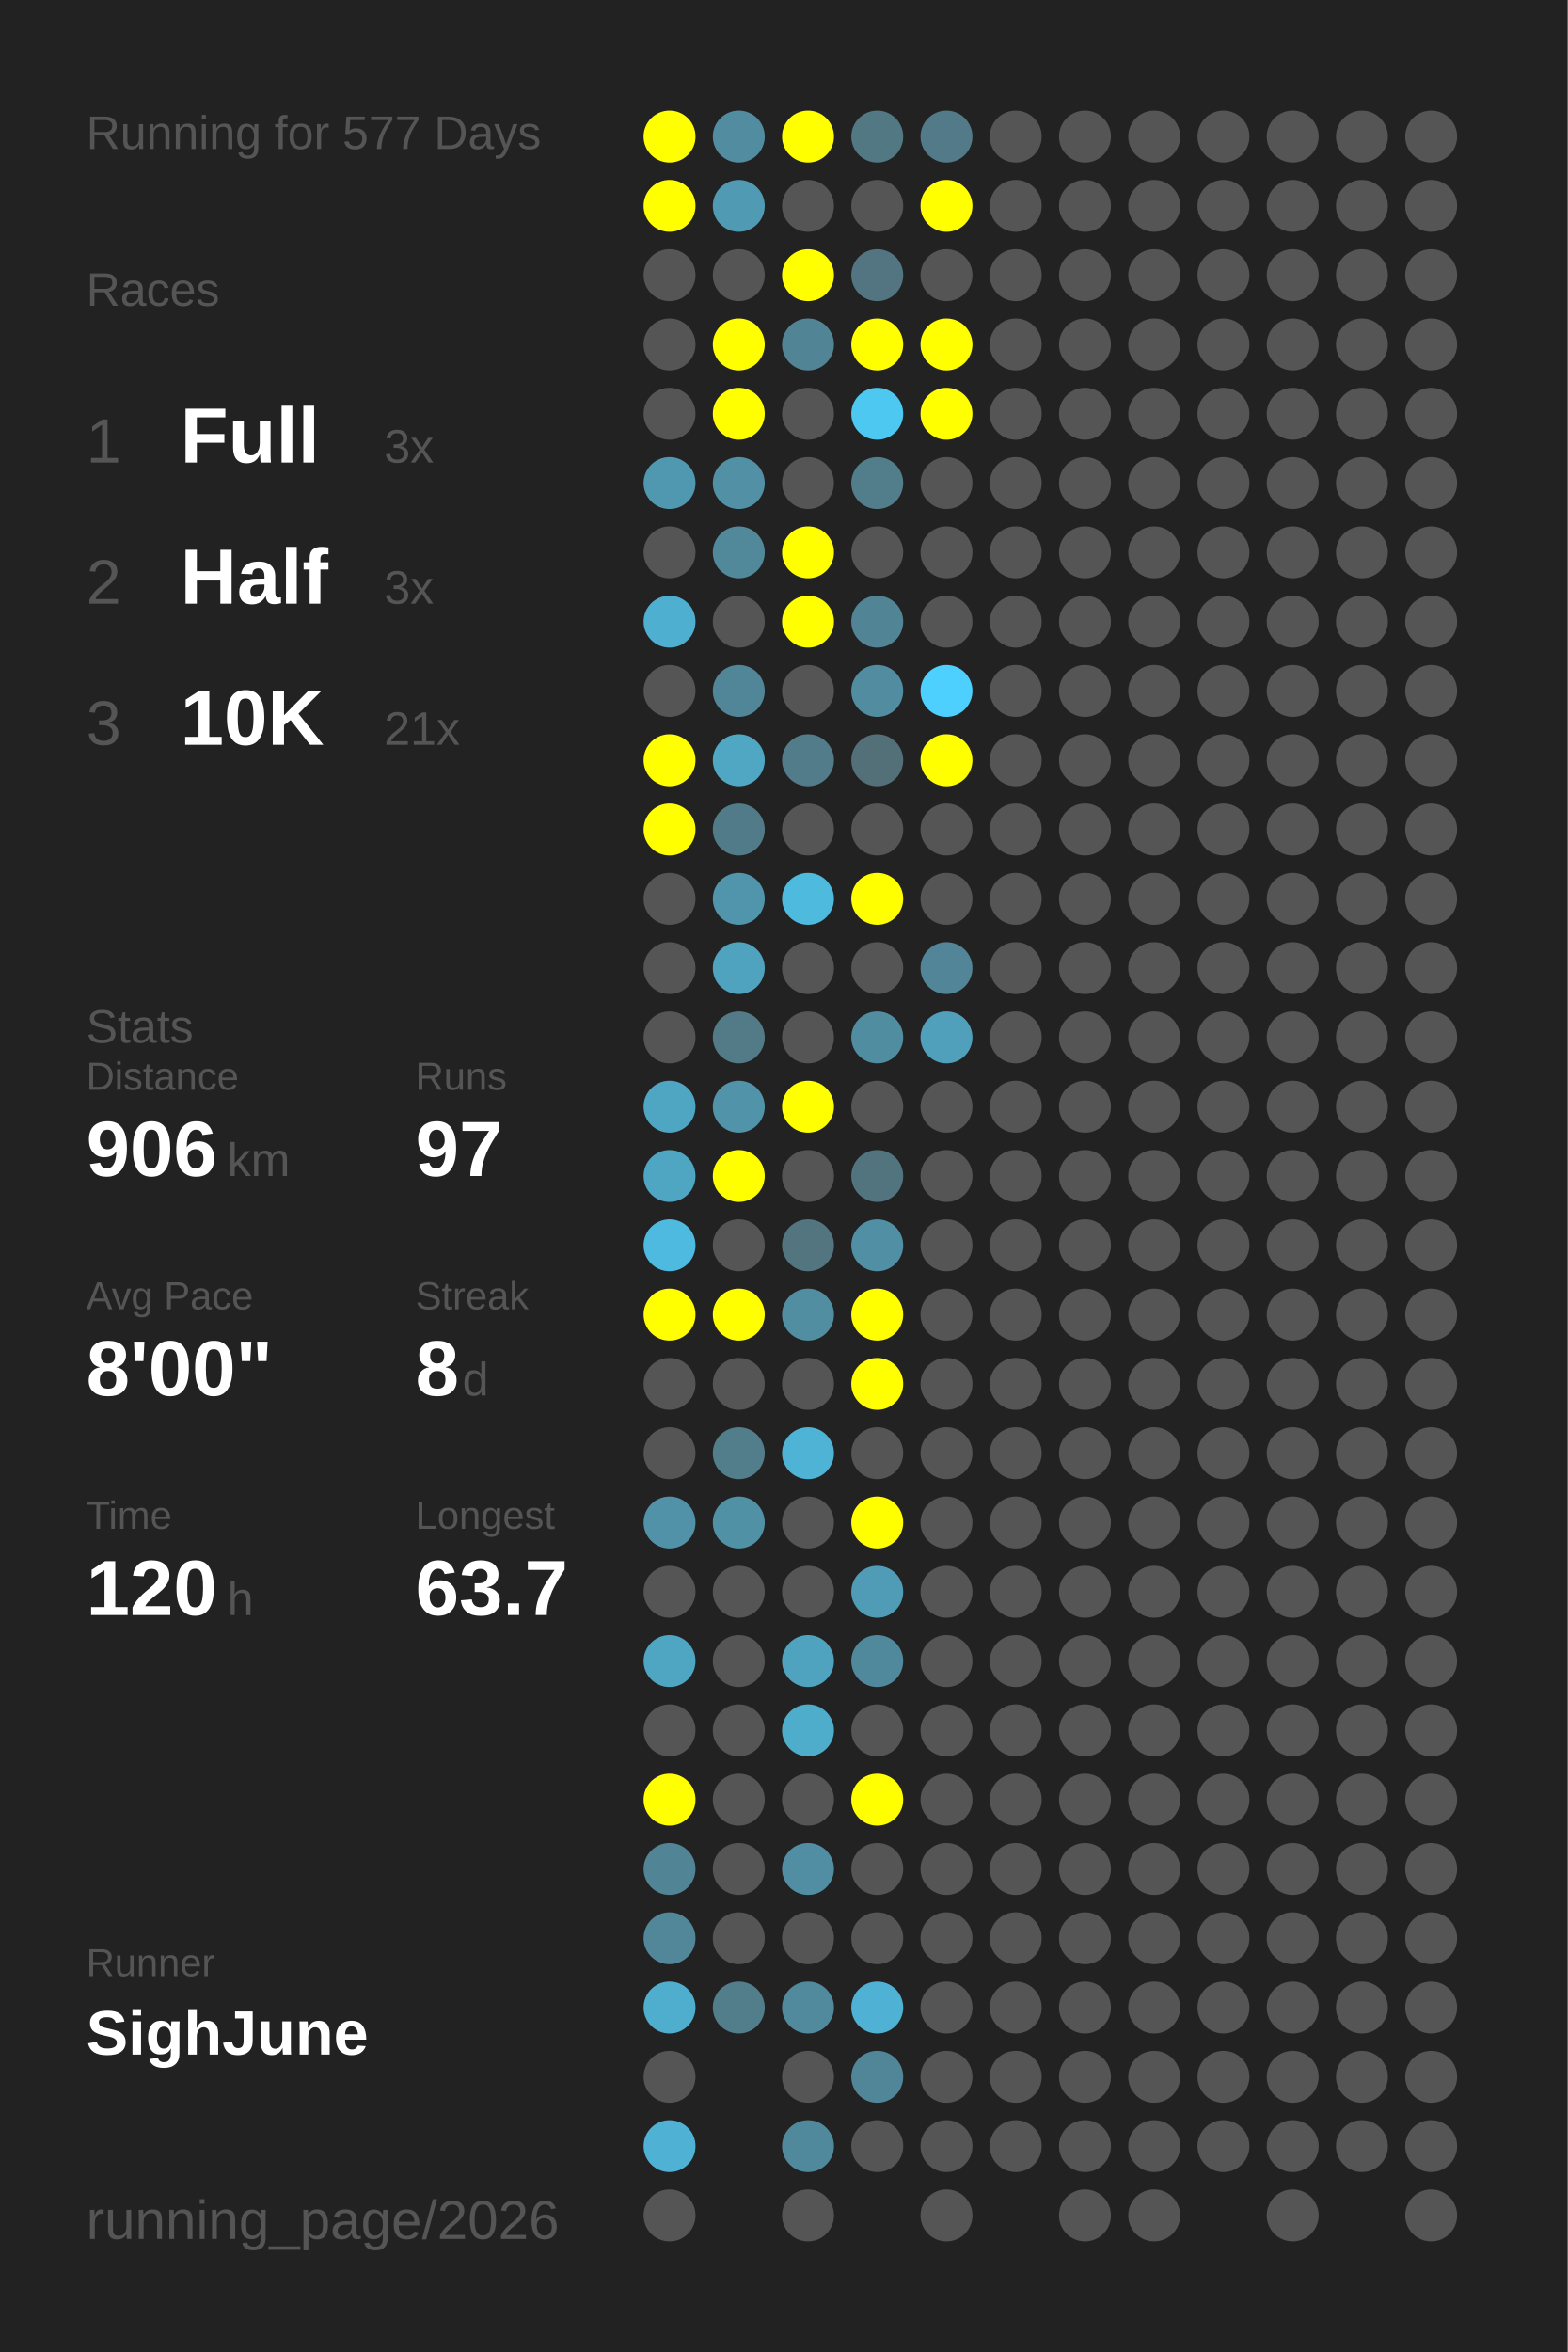
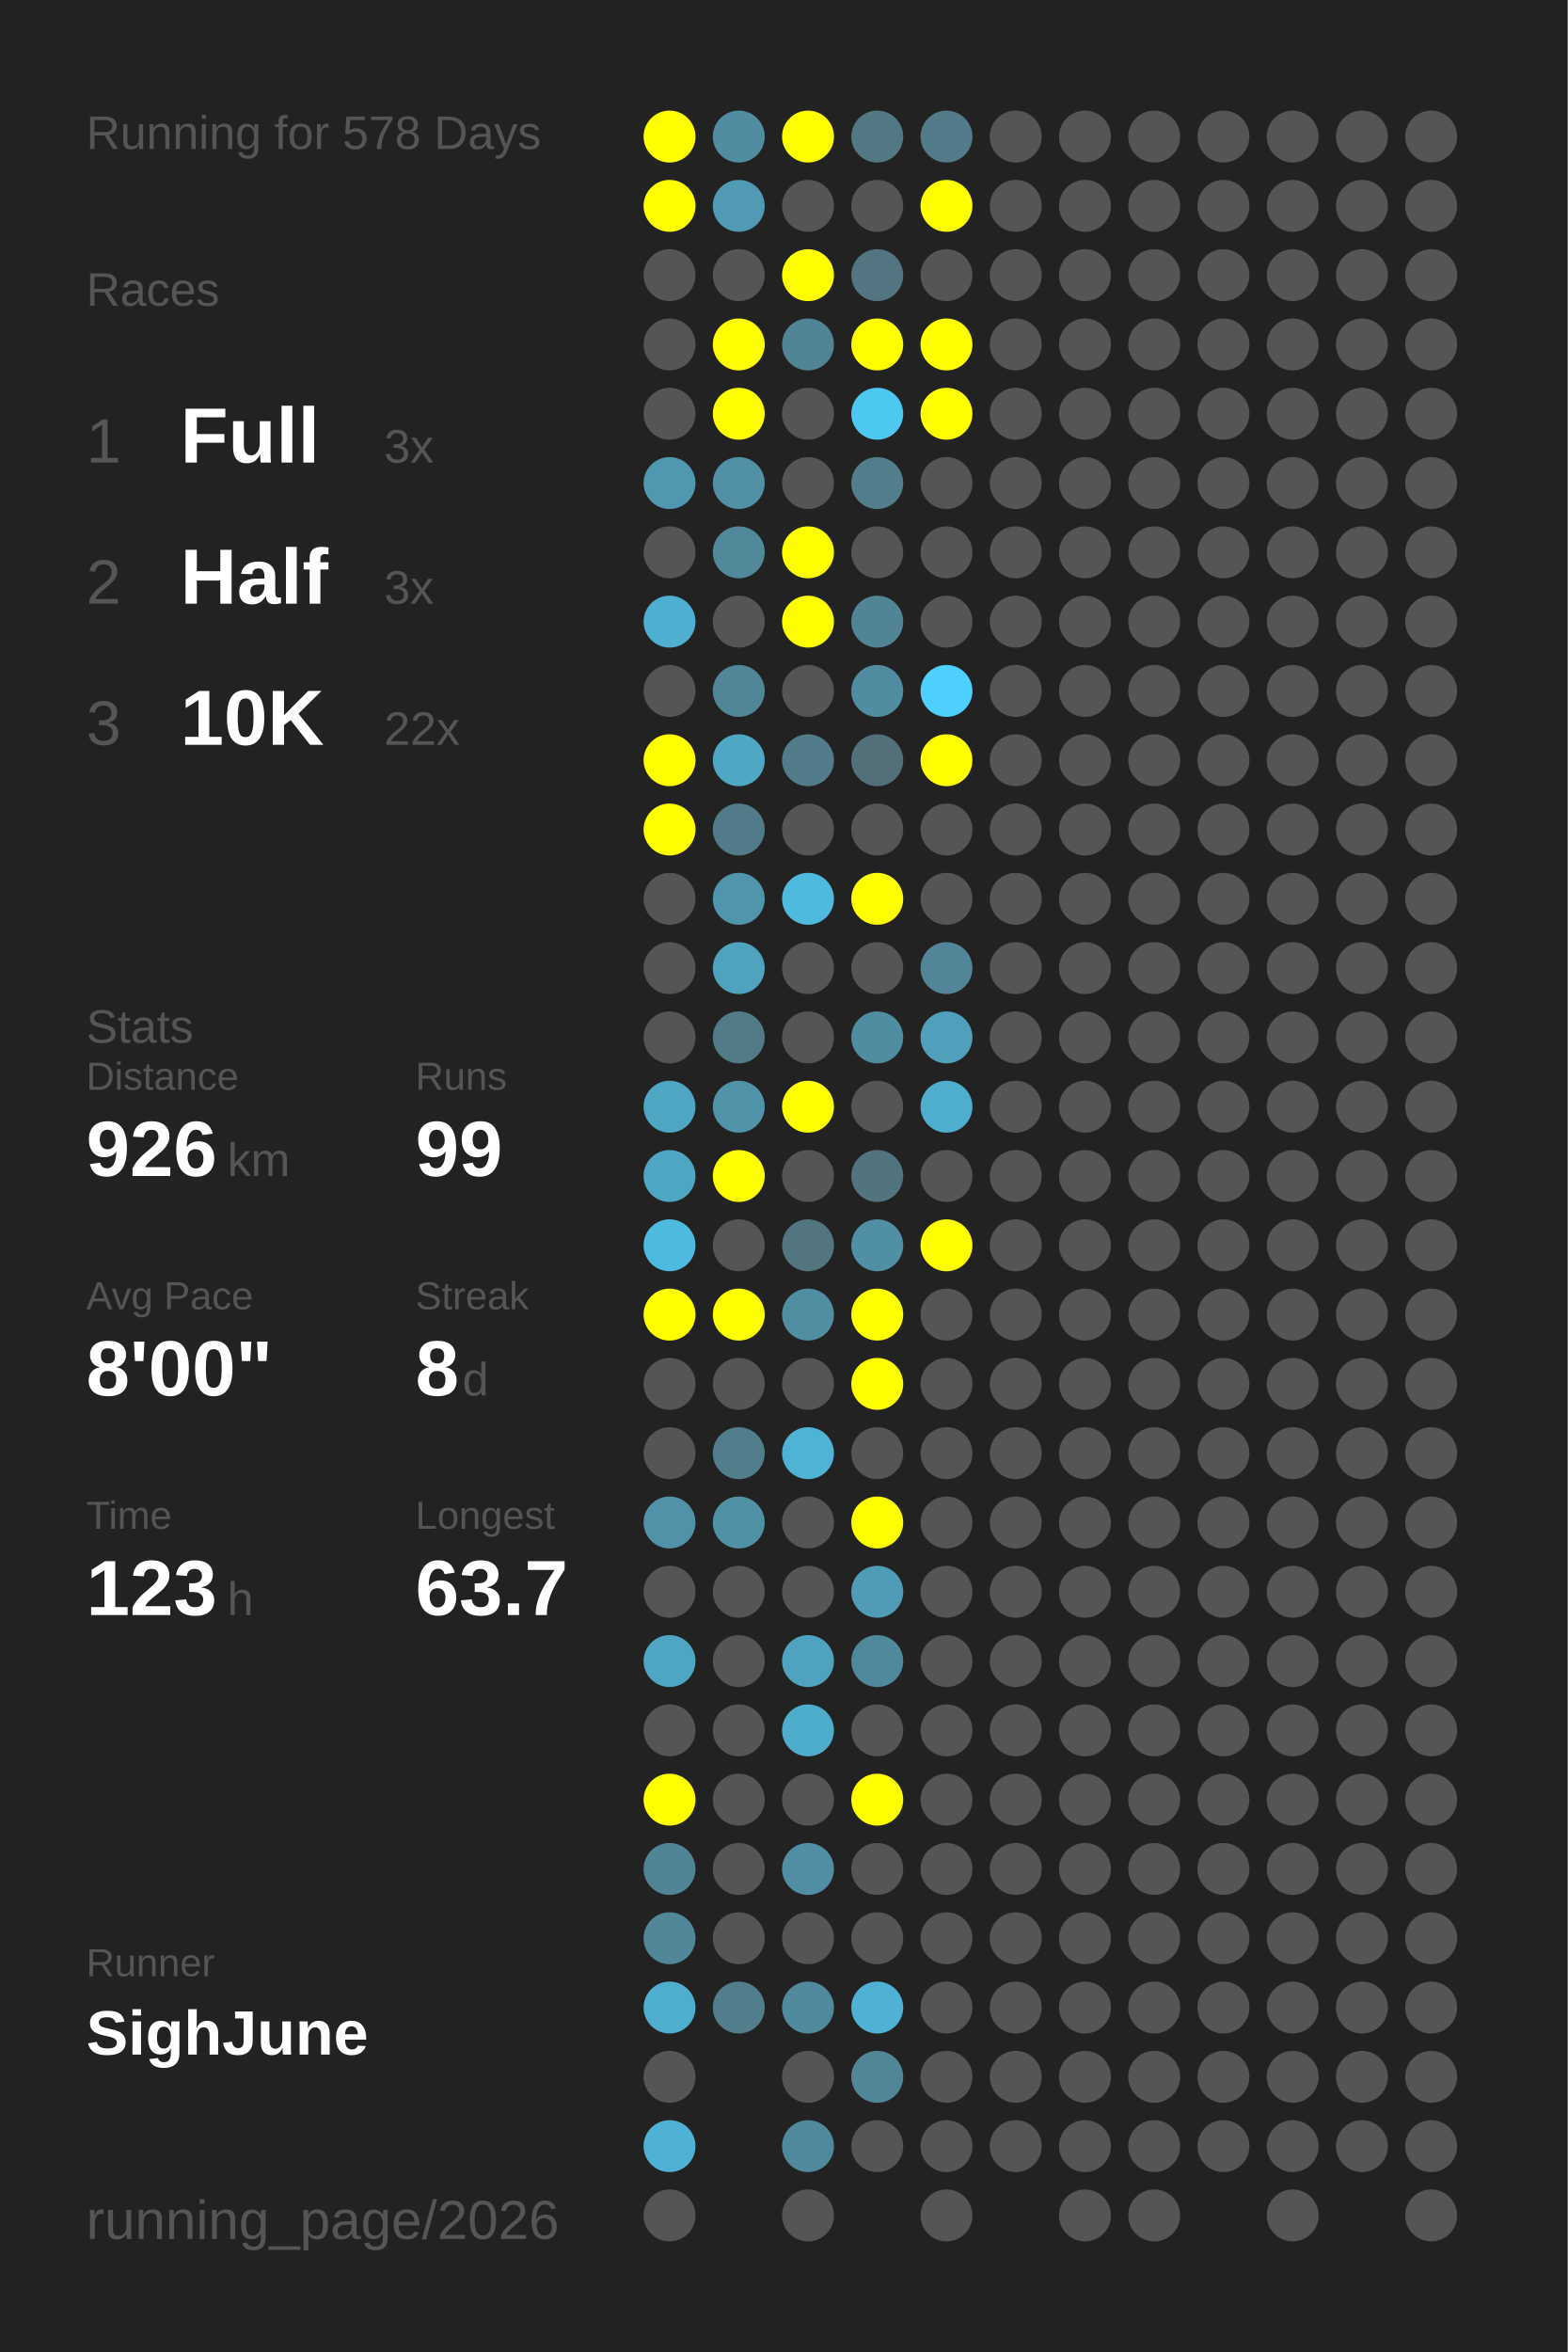
<svg xmlns="http://www.w3.org/2000/svg" baseProfile="full" height="300mm" version="1.1" viewBox="0,0,200,300" width="200mm">
  <defs />
  <rect fill="#222222" height="300" width="200" x="0" y="0" />
-   <text fill="#555555" style="font-size:6px; font-family:Arial;" x="11" y="19">Running for 577 Days</text>
+   <text fill="#555555" style="font-size:6px; font-family:Arial;" x="11" y="19">Running for 578 Days</text>
  <text fill="#555555" style="font-size:6px; font-family:Arial;" x="11" y="39">Races</text>
  <text fill="#555555" style="font-size:8px; font-family:Arial;" x="11" y="59">1</text>
  <text fill="#FFFFFF" style="font-size:10px; font-family:Arial; font-weight:bold;" x="23" y="59">Full</text>
  <text fill="#555555" style="font-size:6px; font-family:Arial;" x="49" y="59">3x</text>
  <text fill="#555555" style="font-size:8px; font-family:Arial;" x="11" y="77">2</text>
  <text fill="#FFFFFF" style="font-size:10px; font-family:Arial; font-weight:bold;" x="23" y="77">Half</text>
  <text fill="#555555" style="font-size:6px; font-family:Arial;" x="49" y="77">3x</text>
  <text fill="#555555" style="font-size:8px; font-family:Arial;" x="11" y="95">3</text>
  <text fill="#FFFFFF" style="font-size:10px; font-family:Arial; font-weight:bold;" x="23" y="95">10K</text>
-   <text fill="#555555" style="font-size:6px; font-family:Arial;" x="49" y="95">21x</text>
+   <text fill="#555555" style="font-size:6px; font-family:Arial;" x="49" y="95">22x</text>
  <text fill="#555555" style="font-size:6px; font-family:Arial;" x="11" y="133">Stats</text>
  <text fill="#555555" style="font-size:5px; font-family:Arial;" x="11" y="139">Distance</text>
-   <text fill="#FFFFFF" style="font-size:10px; font-family:Arial; font-weight:bold;" x="11" y="150">906</text>
+   <text fill="#FFFFFF" style="font-size:10px; font-family:Arial; font-weight:bold;" x="11" y="150">926</text>
  <text fill="#555555" style="font-size:6px; font-family:Arial;" x="29" y="150">km</text>
  <text fill="#555555" style="font-size:5px; font-family:Arial;" x="53" y="139">Runs</text>
-   <text fill="#FFFFFF" style="font-size:10px; font-family:Arial; font-weight:bold;" x="53" y="150">97</text>
+   <text fill="#FFFFFF" style="font-size:10px; font-family:Arial; font-weight:bold;" x="53" y="150">99</text>
  <text fill="#555555" style="font-size:5px; font-family:Arial;" x="11" y="167">Avg Pace</text>
  <text fill="#FFFFFF" style="font-size:10px; font-family:Arial; font-weight:bold;" x="11" y="178">8'00"</text>
  <text fill="#555555" style="font-size:5px; font-family:Arial;" x="53" y="167">Streak</text>
  <text fill="#FFFFFF" style="font-size:10px; font-family:Arial; font-weight:bold;" x="53" y="178">8</text>
  <text fill="#555555" style="font-size:6px; font-family:Arial;" x="59" y="178">d</text>
  <text fill="#555555" style="font-size:5px; font-family:Arial;" x="11" y="195">Time</text>
-   <text fill="#FFFFFF" style="font-size:10px; font-family:Arial; font-weight:bold;" x="11" y="206">120</text>
+   <text fill="#FFFFFF" style="font-size:10px; font-family:Arial; font-weight:bold;" x="11" y="206">123</text>
  <text fill="#555555" style="font-size:6px; font-family:Arial;" x="29" y="206">h</text>
  <text fill="#555555" style="font-size:5px; font-family:Arial;" x="53" y="195">Longest</text>
  <text fill="#FFFFFF" style="font-size:10px; font-family:Arial; font-weight:bold;" x="53" y="206">63.7</text>
  <text fill="#555555" style="font-size:5px; font-family:Arial;" x="11" y="252.065">Runner</text>
  <text fill="#FFFFFF" style="font-size:8px; font-family:Arial; font-weight:bold;" x="11" y="262.065">SighJune</text>
  <text fill="#555555" style="font-size:7px; font-family:Arial;" x="11" y="285.581">running_page/2026</text>
  <circle cx="85.417" cy="17.419" fill="#FFFF00" r="3.312" />
  <circle cx="85.417" cy="26.258" fill="#FFFF00" r="3.312" />
  <circle cx="85.417" cy="35.097" fill="#555555" r="3.312" />
  <circle cx="85.417" cy="43.935" fill="#555555" r="3.312" />
  <circle cx="85.417" cy="52.774" fill="#555555" r="3.312" />
  <circle cx="85.417" cy="61.613" fill="#5098b0" r="3.312" />
  <circle cx="85.417" cy="70.452" fill="#555555" r="3.312" />
  <circle cx="85.417" cy="79.29" fill="#4fafd0" r="3.312" />
  <circle cx="85.417" cy="88.129" fill="#555555" r="3.312" />
  <circle cx="85.417" cy="96.968" fill="#FFFF00" r="3.312" />
  <circle cx="85.417" cy="105.806" fill="#FFFF00" r="3.312" />
  <circle cx="85.417" cy="114.645" fill="#555555" r="3.312" />
  <circle cx="85.417" cy="123.484" fill="#555555" r="3.312" />
  <circle cx="85.417" cy="132.323" fill="#555555" r="3.312" />
  <circle cx="85.417" cy="141.161" fill="#4fa6c3" r="3.312" />
  <circle cx="85.417" cy="150" fill="#4fa6c3" r="3.312" />
  <circle cx="85.417" cy="158.839" fill="#4ebadf" r="3.312" />
  <circle cx="85.417" cy="167.677" fill="#FFFF00" r="3.312" />
  <circle cx="85.417" cy="176.516" fill="#555555" r="3.312" />
  <circle cx="85.417" cy="185.355" fill="#555555" r="3.312" />
  <circle cx="85.417" cy="194.194" fill="#5192a8" r="3.312" />
  <circle cx="85.417" cy="203.032" fill="#555555" r="3.312" />
  <circle cx="85.417" cy="211.871" fill="#4fa6c3" r="3.312" />
  <circle cx="85.417" cy="220.71" fill="#555555" r="3.312" />
  <circle cx="85.417" cy="229.548" fill="#FFFF00" r="3.312" />
  <circle cx="85.417" cy="238.387" fill="#518495" r="3.312" />
  <circle cx="85.417" cy="247.226" fill="#518799" r="3.312" />
  <circle cx="85.417" cy="256.065" fill="#4faece" r="3.312" />
  <circle cx="85.417" cy="264.903" fill="#555555" r="3.312" />
  <circle cx="85.417" cy="273.742" fill="#4fb2d4" r="3.312" />
  <circle cx="85.417" cy="282.581" fill="#555555" r="3.312" />
  <circle cx="94.25" cy="17.419" fill="#518ca0" r="3.312" />
  <circle cx="94.25" cy="26.258" fill="#509ab3" r="3.312" />
  <circle cx="94.25" cy="35.097" fill="#555555" r="3.312" />
  <circle cx="94.25" cy="43.935" fill="#FFFF00" r="3.312" />
  <circle cx="94.25" cy="52.774" fill="#FFFF00" r="3.312" />
  <circle cx="94.25" cy="61.613" fill="#5190a5" r="3.312" />
  <circle cx="94.25" cy="70.452" fill="#51899b" r="3.312" />
  <circle cx="94.25" cy="79.29" fill="#555555" r="3.312" />
  <circle cx="94.25" cy="88.129" fill="#518698" r="3.312" />
  <circle cx="94.25" cy="96.968" fill="#4fa7c4" r="3.312" />
  <circle cx="94.25" cy="105.806" fill="#527b89" r="3.312" />
  <circle cx="94.25" cy="114.645" fill="#5095ac" r="3.312" />
  <circle cx="94.25" cy="123.484" fill="#4fa3bf" r="3.312" />
  <circle cx="94.25" cy="132.323" fill="#527a87" r="3.312" />
  <circle cx="94.25" cy="141.161" fill="#5193a9" r="3.312" />
  <circle cx="94.25" cy="150" fill="#FFFF00" r="3.312" />
  <circle cx="94.25" cy="158.839" fill="#555555" r="3.312" />
  <circle cx="94.25" cy="167.677" fill="#FFFF00" r="3.312" />
  <circle cx="94.25" cy="176.516" fill="#555555" r="3.312" />
  <circle cx="94.25" cy="185.355" fill="#527e8c" r="3.312" />
  <circle cx="94.25" cy="194.194" fill="#5191a6" r="3.312" />
  <circle cx="94.25" cy="203.032" fill="#555555" r="3.312" />
  <circle cx="94.25" cy="211.871" fill="#555555" r="3.312" />
  <circle cx="94.25" cy="220.71" fill="#555555" r="3.312" />
  <circle cx="94.25" cy="229.548" fill="#555555" r="3.312" />
  <circle cx="94.25" cy="238.387" fill="#555555" r="3.312" />
  <circle cx="94.25" cy="247.226" fill="#555555" r="3.312" />
  <circle cx="94.25" cy="256.065" fill="#527d8b" r="3.312" />
  <circle cx="103.083" cy="17.419" fill="#FFFF00" r="3.312" />
  <circle cx="103.083" cy="26.258" fill="#555555" r="3.312" />
  <circle cx="103.083" cy="35.097" fill="#FFFF00" r="3.312" />
  <circle cx="103.083" cy="43.935" fill="#518495" r="3.312" />
  <circle cx="103.083" cy="52.774" fill="#555555" r="3.312" />
  <circle cx="103.083" cy="61.613" fill="#555555" r="3.312" />
  <circle cx="103.083" cy="70.452" fill="#FFFF00" r="3.312" />
  <circle cx="103.083" cy="79.29" fill="#FFFF00" r="3.312" />
  <circle cx="103.083" cy="88.129" fill="#555555" r="3.312" />
  <circle cx="103.083" cy="96.968" fill="#527c8a" r="3.312" />
  <circle cx="103.083" cy="105.806" fill="#555555" r="3.312" />
  <circle cx="103.083" cy="114.645" fill="#4ebade" r="3.312" />
  <circle cx="103.083" cy="123.484" fill="#555555" r="3.312" />
  <circle cx="103.083" cy="132.323" fill="#555555" r="3.312" />
  <circle cx="103.083" cy="141.161" fill="#FFFF00" r="3.312" />
  <circle cx="103.083" cy="150" fill="#555555" r="3.312" />
  <circle cx="103.083" cy="158.839" fill="#527580" r="3.312" />
  <circle cx="103.083" cy="167.677" fill="#518ea2" r="3.312" />
  <circle cx="103.083" cy="176.516" fill="#555555" r="3.312" />
  <circle cx="103.083" cy="185.355" fill="#4eb3d5" r="3.312" />
  <circle cx="103.083" cy="194.194" fill="#555555" r="3.312" />
  <circle cx="103.083" cy="203.032" fill="#555555" r="3.312" />
  <circle cx="103.083" cy="211.871" fill="#4fa3bf" r="3.312" />
  <circle cx="103.083" cy="220.71" fill="#4fadcc" r="3.312" />
  <circle cx="103.083" cy="229.548" fill="#555555" r="3.312" />
  <circle cx="103.083" cy="238.387" fill="#518ea3" r="3.312" />
  <circle cx="103.083" cy="247.226" fill="#555555" r="3.312" />
  <circle cx="103.083" cy="256.065" fill="#518a9d" r="3.312" />
  <circle cx="103.083" cy="264.903" fill="#555555" r="3.312" />
  <circle cx="103.083" cy="273.742" fill="#51899c" r="3.312" />
  <circle cx="103.083" cy="282.581" fill="#555555" r="3.312" />
  <circle cx="111.917" cy="17.419" fill="#527884" r="3.312" />
  <circle cx="111.917" cy="26.258" fill="#555555" r="3.312" />
  <circle cx="111.917" cy="35.097" fill="#527581" r="3.312" />
  <circle cx="111.917" cy="43.935" fill="#FFFF00" r="3.312" />
  <circle cx="111.917" cy="52.774" fill="#4dc8f1" r="3.312" />
  <circle cx="111.917" cy="61.613" fill="#527e8c" r="3.312" />
  <circle cx="111.917" cy="70.452" fill="#555555" r="3.312" />
  <circle cx="111.917" cy="79.29" fill="#518596" r="3.312" />
  <circle cx="111.917" cy="88.129" fill="#518ca0" r="3.312" />
  <circle cx="111.917" cy="96.968" fill="#536f78" r="3.312" />
  <circle cx="111.917" cy="105.806" fill="#555555" r="3.312" />
  <circle cx="111.917" cy="114.645" fill="#FFFF00" r="3.312" />
  <circle cx="111.917" cy="123.484" fill="#555555" r="3.312" />
  <circle cx="111.917" cy="132.323" fill="#518da1" r="3.312" />
  <circle cx="111.917" cy="141.161" fill="#555555" r="3.312" />
  <circle cx="111.917" cy="150" fill="#52747f" r="3.312" />
  <circle cx="111.917" cy="158.839" fill="#518fa4" r="3.312" />
  <circle cx="111.917" cy="167.677" fill="#FFFF00" r="3.312" />
  <circle cx="111.917" cy="176.516" fill="#FFFF00" r="3.312" />
  <circle cx="111.917" cy="185.355" fill="#555555" r="3.312" />
  <circle cx="111.917" cy="194.194" fill="#FFFF00" r="3.312" />
  <circle cx="111.917" cy="203.032" fill="#509cb6" r="3.312" />
  <circle cx="111.917" cy="211.871" fill="#51899c" r="3.312" />
  <circle cx="111.917" cy="220.71" fill="#555555" r="3.312" />
  <circle cx="111.917" cy="229.548" fill="#FFFF00" r="3.312" />
  <circle cx="111.917" cy="238.387" fill="#555555" r="3.312" />
  <circle cx="111.917" cy="247.226" fill="#555555" r="3.312" />
  <circle cx="111.917" cy="256.065" fill="#4fb1d3" r="3.312" />
  <circle cx="111.917" cy="264.903" fill="#518698" r="3.312" />
  <circle cx="111.917" cy="273.742" fill="#555555" r="3.312" />
  <circle cx="120.75" cy="17.419" fill="#527a88" r="3.312" />
  <circle cx="120.75" cy="26.258" fill="#FFFF00" r="3.312" />
  <circle cx="120.75" cy="35.097" fill="#555555" r="3.312" />
  <circle cx="120.75" cy="43.935" fill="#FFFF00" r="3.312" />
  <circle cx="120.75" cy="52.774" fill="#FFFF00" r="3.312" />
  <circle cx="120.75" cy="61.613" fill="#555555" r="3.312" />
  <circle cx="120.75" cy="70.452" fill="#555555" r="3.312" />
  <circle cx="120.75" cy="79.29" fill="#555555" r="3.312" />
  <circle cx="120.75" cy="88.129" fill="#4dd0fd" r="3.312" />
  <circle cx="120.75" cy="96.968" fill="#FFFF00" r="3.312" />
  <circle cx="120.75" cy="105.806" fill="#555555" r="3.312" />
  <circle cx="120.75" cy="114.645" fill="#555555" r="3.312" />
  <circle cx="120.75" cy="123.484" fill="#518597" r="3.312" />
  <circle cx="120.75" cy="132.323" fill="#50a0bc" r="3.312" />
-   <circle cx="120.75" cy="141.161" fill="#555555" r="3.312" />
+   <circle cx="120.75" cy="141.161" fill="#4faece" r="3.312" />
  <circle cx="120.75" cy="150" fill="#555555" r="3.312" />
-   <circle cx="120.75" cy="158.839" fill="#555555" r="3.312" />
+   <circle cx="120.75" cy="158.839" fill="#FFFF00" r="3.312" />
  <circle cx="120.75" cy="167.677" fill="#555555" r="3.312" />
  <circle cx="120.75" cy="176.516" fill="#555555" r="3.312" />
  <circle cx="120.75" cy="185.355" fill="#555555" r="3.312" />
  <circle cx="120.75" cy="194.194" fill="#555555" r="3.312" />
  <circle cx="120.75" cy="203.032" fill="#555555" r="3.312" />
  <circle cx="120.75" cy="211.871" fill="#555555" r="3.312" />
  <circle cx="120.75" cy="220.71" fill="#555555" r="3.312" />
  <circle cx="120.75" cy="229.548" fill="#555555" r="3.312" />
  <circle cx="120.75" cy="238.387" fill="#555555" r="3.312" />
  <circle cx="120.75" cy="247.226" fill="#555555" r="3.312" />
  <circle cx="120.75" cy="256.065" fill="#555555" r="3.312" />
  <circle cx="120.75" cy="264.903" fill="#555555" r="3.312" />
  <circle cx="120.75" cy="273.742" fill="#555555" r="3.312" />
  <circle cx="120.75" cy="282.581" fill="#555555" r="3.312" />
  <circle cx="129.583" cy="17.419" fill="#555555" r="3.312" />
  <circle cx="129.583" cy="26.258" fill="#555555" r="3.312" />
  <circle cx="129.583" cy="35.097" fill="#555555" r="3.312" />
  <circle cx="129.583" cy="43.935" fill="#555555" r="3.312" />
  <circle cx="129.583" cy="52.774" fill="#555555" r="3.312" />
  <circle cx="129.583" cy="61.613" fill="#555555" r="3.312" />
  <circle cx="129.583" cy="70.452" fill="#555555" r="3.312" />
  <circle cx="129.583" cy="79.29" fill="#555555" r="3.312" />
  <circle cx="129.583" cy="88.129" fill="#555555" r="3.312" />
  <circle cx="129.583" cy="96.968" fill="#555555" r="3.312" />
  <circle cx="129.583" cy="105.806" fill="#555555" r="3.312" />
  <circle cx="129.583" cy="114.645" fill="#555555" r="3.312" />
  <circle cx="129.583" cy="123.484" fill="#555555" r="3.312" />
  <circle cx="129.583" cy="132.323" fill="#555555" r="3.312" />
  <circle cx="129.583" cy="141.161" fill="#555555" r="3.312" />
  <circle cx="129.583" cy="150" fill="#555555" r="3.312" />
  <circle cx="129.583" cy="158.839" fill="#555555" r="3.312" />
  <circle cx="129.583" cy="167.677" fill="#555555" r="3.312" />
  <circle cx="129.583" cy="176.516" fill="#555555" r="3.312" />
  <circle cx="129.583" cy="185.355" fill="#555555" r="3.312" />
  <circle cx="129.583" cy="194.194" fill="#555555" r="3.312" />
  <circle cx="129.583" cy="203.032" fill="#555555" r="3.312" />
  <circle cx="129.583" cy="211.871" fill="#555555" r="3.312" />
  <circle cx="129.583" cy="220.71" fill="#555555" r="3.312" />
  <circle cx="129.583" cy="229.548" fill="#555555" r="3.312" />
  <circle cx="129.583" cy="238.387" fill="#555555" r="3.312" />
  <circle cx="129.583" cy="247.226" fill="#555555" r="3.312" />
  <circle cx="129.583" cy="256.065" fill="#555555" r="3.312" />
  <circle cx="129.583" cy="264.903" fill="#555555" r="3.312" />
  <circle cx="129.583" cy="273.742" fill="#555555" r="3.312" />
  <circle cx="138.417" cy="17.419" fill="#555555" r="3.312" />
  <circle cx="138.417" cy="26.258" fill="#555555" r="3.312" />
  <circle cx="138.417" cy="35.097" fill="#555555" r="3.312" />
  <circle cx="138.417" cy="43.935" fill="#555555" r="3.312" />
  <circle cx="138.417" cy="52.774" fill="#555555" r="3.312" />
  <circle cx="138.417" cy="61.613" fill="#555555" r="3.312" />
  <circle cx="138.417" cy="70.452" fill="#555555" r="3.312" />
  <circle cx="138.417" cy="79.29" fill="#555555" r="3.312" />
  <circle cx="138.417" cy="88.129" fill="#555555" r="3.312" />
  <circle cx="138.417" cy="96.968" fill="#555555" r="3.312" />
  <circle cx="138.417" cy="105.806" fill="#555555" r="3.312" />
  <circle cx="138.417" cy="114.645" fill="#555555" r="3.312" />
  <circle cx="138.417" cy="123.484" fill="#555555" r="3.312" />
  <circle cx="138.417" cy="132.323" fill="#555555" r="3.312" />
  <circle cx="138.417" cy="141.161" fill="#555555" r="3.312" />
  <circle cx="138.417" cy="150" fill="#555555" r="3.312" />
  <circle cx="138.417" cy="158.839" fill="#555555" r="3.312" />
  <circle cx="138.417" cy="167.677" fill="#555555" r="3.312" />
  <circle cx="138.417" cy="176.516" fill="#555555" r="3.312" />
  <circle cx="138.417" cy="185.355" fill="#555555" r="3.312" />
  <circle cx="138.417" cy="194.194" fill="#555555" r="3.312" />
  <circle cx="138.417" cy="203.032" fill="#555555" r="3.312" />
  <circle cx="138.417" cy="211.871" fill="#555555" r="3.312" />
  <circle cx="138.417" cy="220.71" fill="#555555" r="3.312" />
  <circle cx="138.417" cy="229.548" fill="#555555" r="3.312" />
  <circle cx="138.417" cy="238.387" fill="#555555" r="3.312" />
  <circle cx="138.417" cy="247.226" fill="#555555" r="3.312" />
  <circle cx="138.417" cy="256.065" fill="#555555" r="3.312" />
  <circle cx="138.417" cy="264.903" fill="#555555" r="3.312" />
  <circle cx="138.417" cy="273.742" fill="#555555" r="3.312" />
  <circle cx="138.417" cy="282.581" fill="#555555" r="3.312" />
  <circle cx="147.25" cy="17.419" fill="#555555" r="3.312" />
  <circle cx="147.25" cy="26.258" fill="#555555" r="3.312" />
  <circle cx="147.25" cy="35.097" fill="#555555" r="3.312" />
  <circle cx="147.25" cy="43.935" fill="#555555" r="3.312" />
  <circle cx="147.25" cy="52.774" fill="#555555" r="3.312" />
  <circle cx="147.25" cy="61.613" fill="#555555" r="3.312" />
  <circle cx="147.25" cy="70.452" fill="#555555" r="3.312" />
  <circle cx="147.25" cy="79.29" fill="#555555" r="3.312" />
  <circle cx="147.25" cy="88.129" fill="#555555" r="3.312" />
  <circle cx="147.25" cy="96.968" fill="#555555" r="3.312" />
  <circle cx="147.25" cy="105.806" fill="#555555" r="3.312" />
  <circle cx="147.25" cy="114.645" fill="#555555" r="3.312" />
  <circle cx="147.25" cy="123.484" fill="#555555" r="3.312" />
  <circle cx="147.25" cy="132.323" fill="#555555" r="3.312" />
  <circle cx="147.25" cy="141.161" fill="#555555" r="3.312" />
  <circle cx="147.25" cy="150" fill="#555555" r="3.312" />
  <circle cx="147.25" cy="158.839" fill="#555555" r="3.312" />
  <circle cx="147.25" cy="167.677" fill="#555555" r="3.312" />
  <circle cx="147.25" cy="176.516" fill="#555555" r="3.312" />
  <circle cx="147.25" cy="185.355" fill="#555555" r="3.312" />
  <circle cx="147.25" cy="194.194" fill="#555555" r="3.312" />
  <circle cx="147.25" cy="203.032" fill="#555555" r="3.312" />
  <circle cx="147.25" cy="211.871" fill="#555555" r="3.312" />
  <circle cx="147.25" cy="220.71" fill="#555555" r="3.312" />
  <circle cx="147.25" cy="229.548" fill="#555555" r="3.312" />
  <circle cx="147.25" cy="238.387" fill="#555555" r="3.312" />
  <circle cx="147.25" cy="247.226" fill="#555555" r="3.312" />
  <circle cx="147.25" cy="256.065" fill="#555555" r="3.312" />
  <circle cx="147.25" cy="264.903" fill="#555555" r="3.312" />
  <circle cx="147.25" cy="273.742" fill="#555555" r="3.312" />
  <circle cx="147.25" cy="282.581" fill="#555555" r="3.312" />
  <circle cx="156.083" cy="17.419" fill="#555555" r="3.312" />
  <circle cx="156.083" cy="26.258" fill="#555555" r="3.312" />
  <circle cx="156.083" cy="35.097" fill="#555555" r="3.312" />
  <circle cx="156.083" cy="43.935" fill="#555555" r="3.312" />
  <circle cx="156.083" cy="52.774" fill="#555555" r="3.312" />
  <circle cx="156.083" cy="61.613" fill="#555555" r="3.312" />
  <circle cx="156.083" cy="70.452" fill="#555555" r="3.312" />
  <circle cx="156.083" cy="79.29" fill="#555555" r="3.312" />
  <circle cx="156.083" cy="88.129" fill="#555555" r="3.312" />
  <circle cx="156.083" cy="96.968" fill="#555555" r="3.312" />
  <circle cx="156.083" cy="105.806" fill="#555555" r="3.312" />
  <circle cx="156.083" cy="114.645" fill="#555555" r="3.312" />
  <circle cx="156.083" cy="123.484" fill="#555555" r="3.312" />
  <circle cx="156.083" cy="132.323" fill="#555555" r="3.312" />
  <circle cx="156.083" cy="141.161" fill="#555555" r="3.312" />
  <circle cx="156.083" cy="150" fill="#555555" r="3.312" />
  <circle cx="156.083" cy="158.839" fill="#555555" r="3.312" />
  <circle cx="156.083" cy="167.677" fill="#555555" r="3.312" />
  <circle cx="156.083" cy="176.516" fill="#555555" r="3.312" />
  <circle cx="156.083" cy="185.355" fill="#555555" r="3.312" />
  <circle cx="156.083" cy="194.194" fill="#555555" r="3.312" />
  <circle cx="156.083" cy="203.032" fill="#555555" r="3.312" />
  <circle cx="156.083" cy="211.871" fill="#555555" r="3.312" />
  <circle cx="156.083" cy="220.71" fill="#555555" r="3.312" />
  <circle cx="156.083" cy="229.548" fill="#555555" r="3.312" />
  <circle cx="156.083" cy="238.387" fill="#555555" r="3.312" />
  <circle cx="156.083" cy="247.226" fill="#555555" r="3.312" />
  <circle cx="156.083" cy="256.065" fill="#555555" r="3.312" />
  <circle cx="156.083" cy="264.903" fill="#555555" r="3.312" />
  <circle cx="156.083" cy="273.742" fill="#555555" r="3.312" />
  <circle cx="164.917" cy="17.419" fill="#555555" r="3.312" />
  <circle cx="164.917" cy="26.258" fill="#555555" r="3.312" />
  <circle cx="164.917" cy="35.097" fill="#555555" r="3.312" />
  <circle cx="164.917" cy="43.935" fill="#555555" r="3.312" />
  <circle cx="164.917" cy="52.774" fill="#555555" r="3.312" />
  <circle cx="164.917" cy="61.613" fill="#555555" r="3.312" />
  <circle cx="164.917" cy="70.452" fill="#555555" r="3.312" />
  <circle cx="164.917" cy="79.29" fill="#555555" r="3.312" />
  <circle cx="164.917" cy="88.129" fill="#555555" r="3.312" />
  <circle cx="164.917" cy="96.968" fill="#555555" r="3.312" />
  <circle cx="164.917" cy="105.806" fill="#555555" r="3.312" />
  <circle cx="164.917" cy="114.645" fill="#555555" r="3.312" />
  <circle cx="164.917" cy="123.484" fill="#555555" r="3.312" />
  <circle cx="164.917" cy="132.323" fill="#555555" r="3.312" />
  <circle cx="164.917" cy="141.161" fill="#555555" r="3.312" />
  <circle cx="164.917" cy="150" fill="#555555" r="3.312" />
  <circle cx="164.917" cy="158.839" fill="#555555" r="3.312" />
  <circle cx="164.917" cy="167.677" fill="#555555" r="3.312" />
  <circle cx="164.917" cy="176.516" fill="#555555" r="3.312" />
  <circle cx="164.917" cy="185.355" fill="#555555" r="3.312" />
  <circle cx="164.917" cy="194.194" fill="#555555" r="3.312" />
  <circle cx="164.917" cy="203.032" fill="#555555" r="3.312" />
  <circle cx="164.917" cy="211.871" fill="#555555" r="3.312" />
  <circle cx="164.917" cy="220.71" fill="#555555" r="3.312" />
  <circle cx="164.917" cy="229.548" fill="#555555" r="3.312" />
  <circle cx="164.917" cy="238.387" fill="#555555" r="3.312" />
  <circle cx="164.917" cy="247.226" fill="#555555" r="3.312" />
  <circle cx="164.917" cy="256.065" fill="#555555" r="3.312" />
  <circle cx="164.917" cy="264.903" fill="#555555" r="3.312" />
  <circle cx="164.917" cy="273.742" fill="#555555" r="3.312" />
  <circle cx="164.917" cy="282.581" fill="#555555" r="3.312" />
  <circle cx="173.75" cy="17.419" fill="#555555" r="3.312" />
  <circle cx="173.75" cy="26.258" fill="#555555" r="3.312" />
  <circle cx="173.75" cy="35.097" fill="#555555" r="3.312" />
  <circle cx="173.75" cy="43.935" fill="#555555" r="3.312" />
  <circle cx="173.75" cy="52.774" fill="#555555" r="3.312" />
  <circle cx="173.75" cy="61.613" fill="#555555" r="3.312" />
  <circle cx="173.75" cy="70.452" fill="#555555" r="3.312" />
  <circle cx="173.75" cy="79.29" fill="#555555" r="3.312" />
  <circle cx="173.75" cy="88.129" fill="#555555" r="3.312" />
  <circle cx="173.75" cy="96.968" fill="#555555" r="3.312" />
  <circle cx="173.75" cy="105.806" fill="#555555" r="3.312" />
  <circle cx="173.75" cy="114.645" fill="#555555" r="3.312" />
  <circle cx="173.75" cy="123.484" fill="#555555" r="3.312" />
  <circle cx="173.75" cy="132.323" fill="#555555" r="3.312" />
  <circle cx="173.75" cy="141.161" fill="#555555" r="3.312" />
  <circle cx="173.75" cy="150" fill="#555555" r="3.312" />
  <circle cx="173.75" cy="158.839" fill="#555555" r="3.312" />
  <circle cx="173.75" cy="167.677" fill="#555555" r="3.312" />
  <circle cx="173.75" cy="176.516" fill="#555555" r="3.312" />
  <circle cx="173.75" cy="185.355" fill="#555555" r="3.312" />
  <circle cx="173.75" cy="194.194" fill="#555555" r="3.312" />
  <circle cx="173.75" cy="203.032" fill="#555555" r="3.312" />
  <circle cx="173.75" cy="211.871" fill="#555555" r="3.312" />
  <circle cx="173.75" cy="220.71" fill="#555555" r="3.312" />
  <circle cx="173.75" cy="229.548" fill="#555555" r="3.312" />
  <circle cx="173.75" cy="238.387" fill="#555555" r="3.312" />
  <circle cx="173.75" cy="247.226" fill="#555555" r="3.312" />
  <circle cx="173.75" cy="256.065" fill="#555555" r="3.312" />
  <circle cx="173.75" cy="264.903" fill="#555555" r="3.312" />
  <circle cx="173.75" cy="273.742" fill="#555555" r="3.312" />
  <circle cx="182.583" cy="17.419" fill="#555555" r="3.312" />
  <circle cx="182.583" cy="26.258" fill="#555555" r="3.312" />
  <circle cx="182.583" cy="35.097" fill="#555555" r="3.312" />
  <circle cx="182.583" cy="43.935" fill="#555555" r="3.312" />
  <circle cx="182.583" cy="52.774" fill="#555555" r="3.312" />
  <circle cx="182.583" cy="61.613" fill="#555555" r="3.312" />
  <circle cx="182.583" cy="70.452" fill="#555555" r="3.312" />
  <circle cx="182.583" cy="79.29" fill="#555555" r="3.312" />
  <circle cx="182.583" cy="88.129" fill="#555555" r="3.312" />
  <circle cx="182.583" cy="96.968" fill="#555555" r="3.312" />
  <circle cx="182.583" cy="105.806" fill="#555555" r="3.312" />
  <circle cx="182.583" cy="114.645" fill="#555555" r="3.312" />
  <circle cx="182.583" cy="123.484" fill="#555555" r="3.312" />
  <circle cx="182.583" cy="132.323" fill="#555555" r="3.312" />
  <circle cx="182.583" cy="141.161" fill="#555555" r="3.312" />
  <circle cx="182.583" cy="150" fill="#555555" r="3.312" />
  <circle cx="182.583" cy="158.839" fill="#555555" r="3.312" />
  <circle cx="182.583" cy="167.677" fill="#555555" r="3.312" />
  <circle cx="182.583" cy="176.516" fill="#555555" r="3.312" />
  <circle cx="182.583" cy="185.355" fill="#555555" r="3.312" />
  <circle cx="182.583" cy="194.194" fill="#555555" r="3.312" />
  <circle cx="182.583" cy="203.032" fill="#555555" r="3.312" />
  <circle cx="182.583" cy="211.871" fill="#555555" r="3.312" />
  <circle cx="182.583" cy="220.71" fill="#555555" r="3.312" />
  <circle cx="182.583" cy="229.548" fill="#555555" r="3.312" />
  <circle cx="182.583" cy="238.387" fill="#555555" r="3.312" />
  <circle cx="182.583" cy="247.226" fill="#555555" r="3.312" />
  <circle cx="182.583" cy="256.065" fill="#555555" r="3.312" />
  <circle cx="182.583" cy="264.903" fill="#555555" r="3.312" />
  <circle cx="182.583" cy="273.742" fill="#555555" r="3.312" />
  <circle cx="182.583" cy="282.581" fill="#555555" r="3.312" />
</svg>
